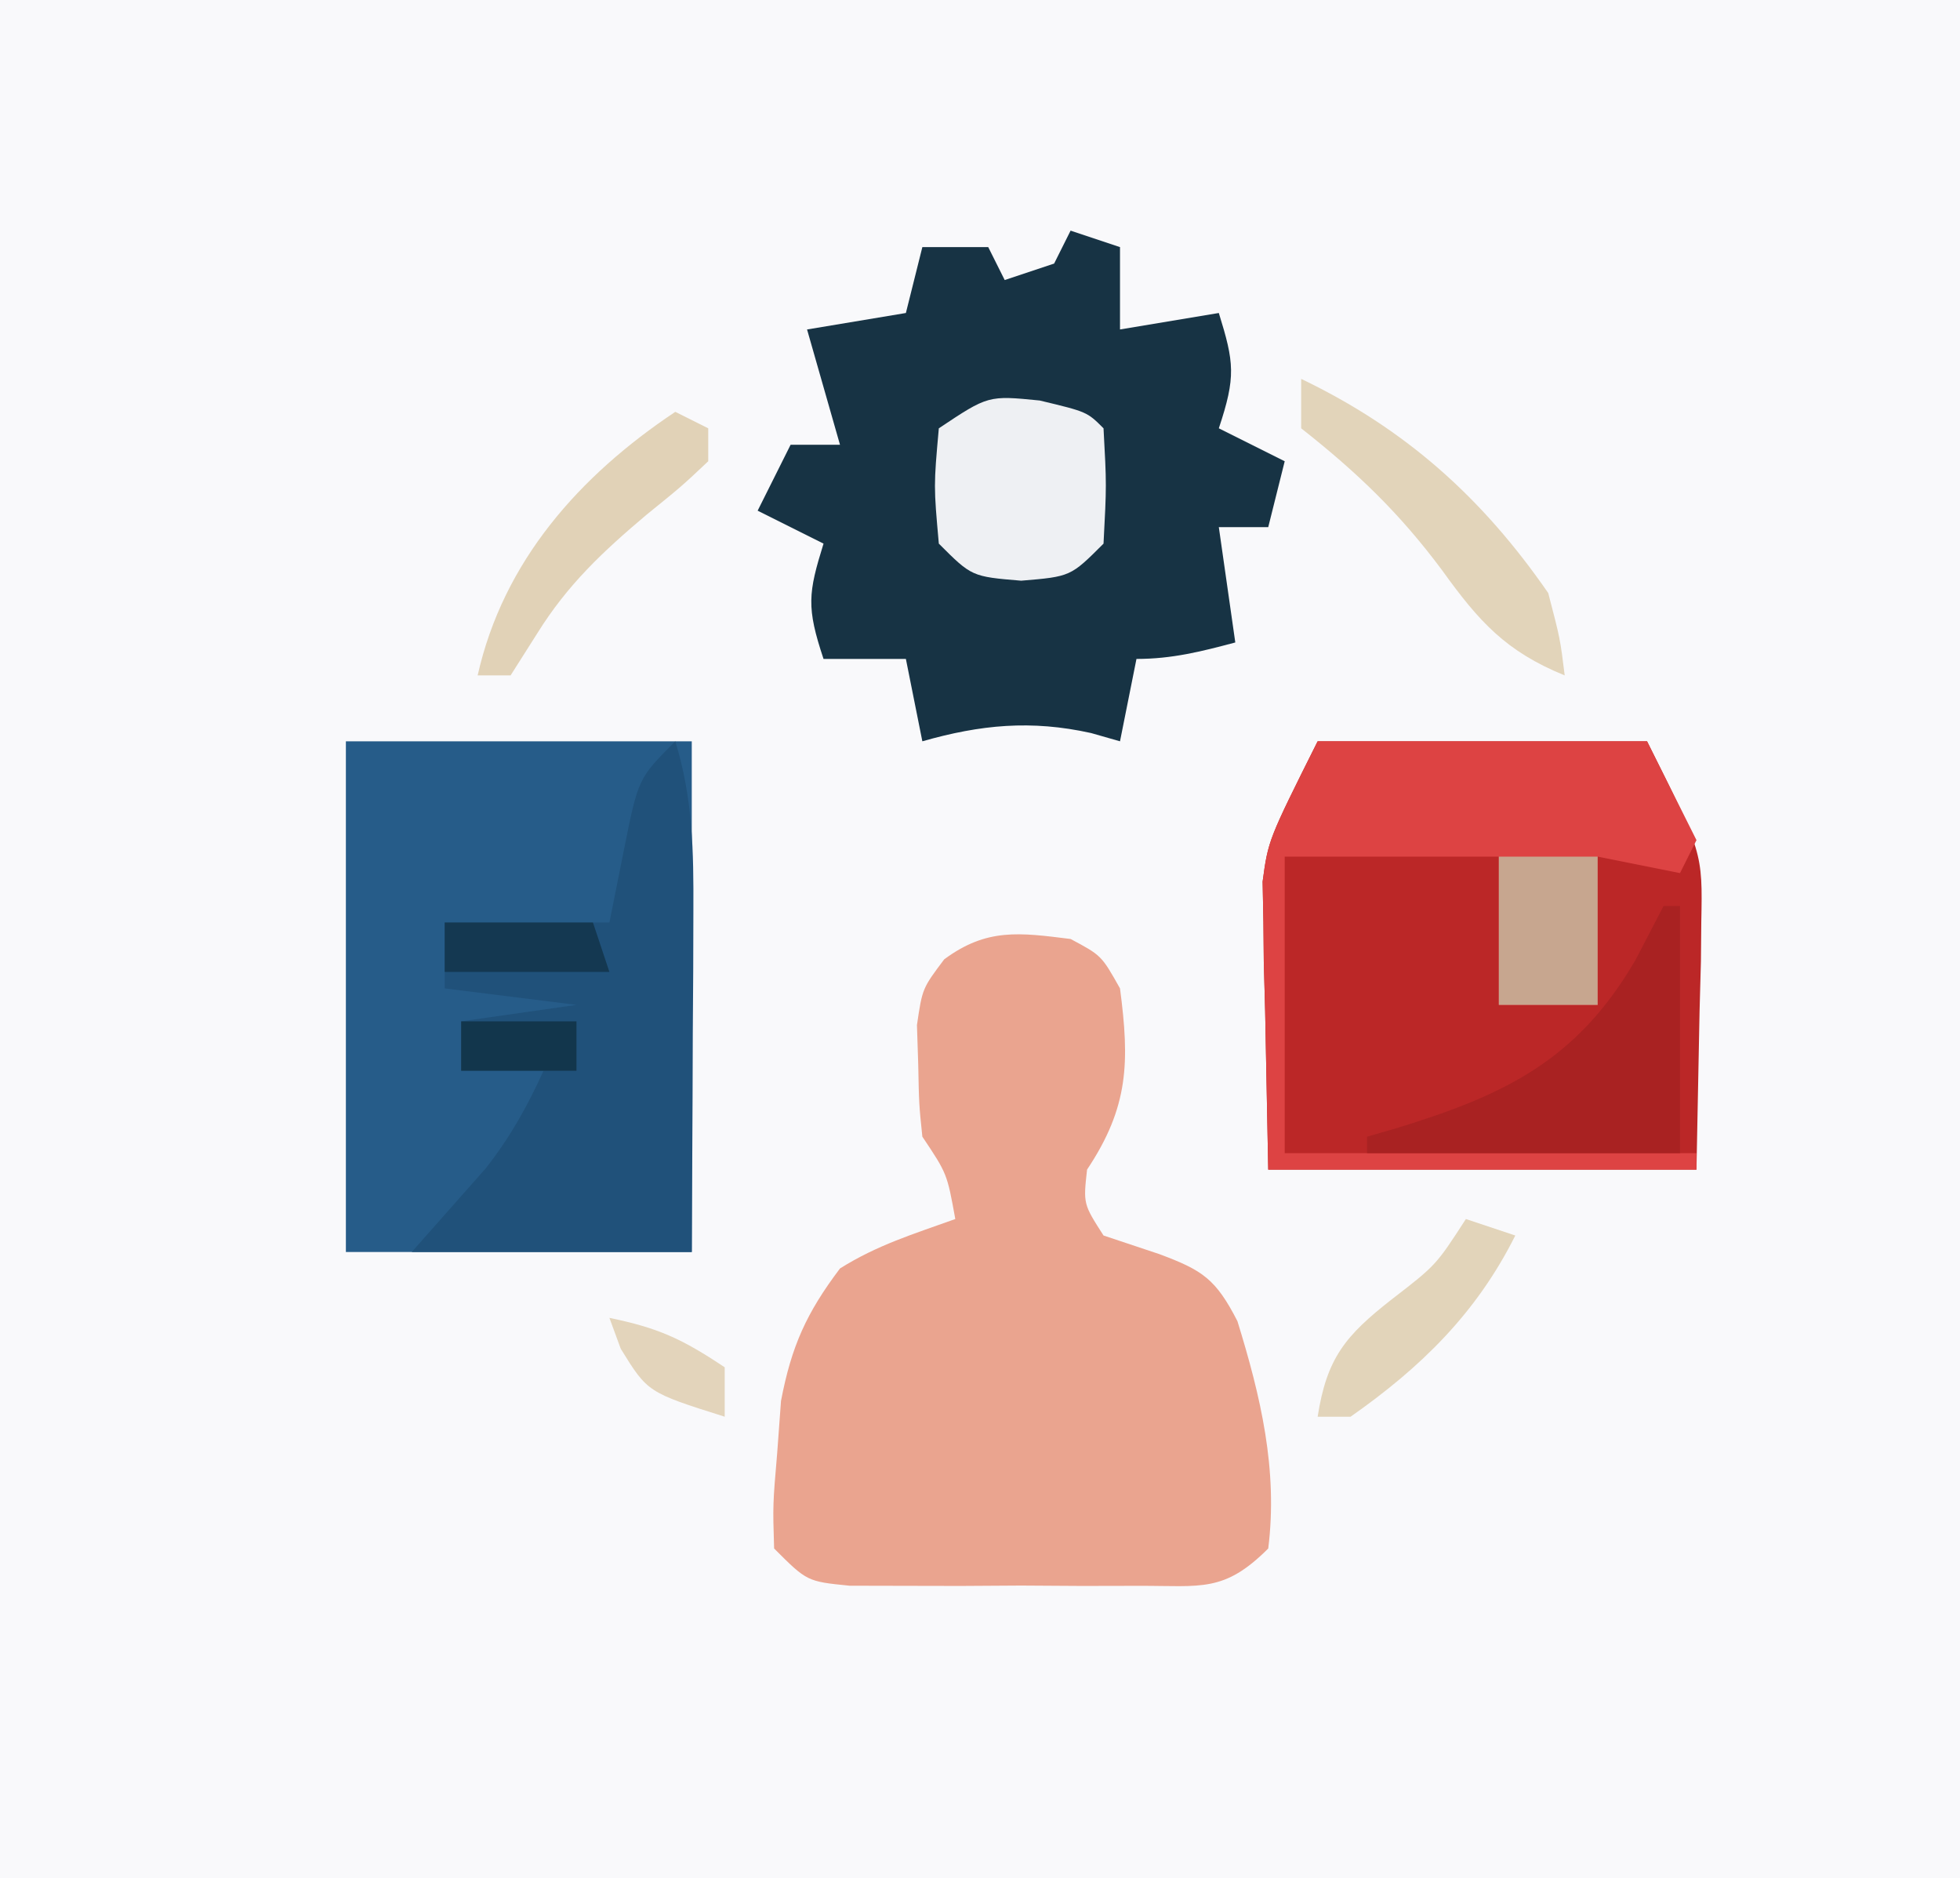
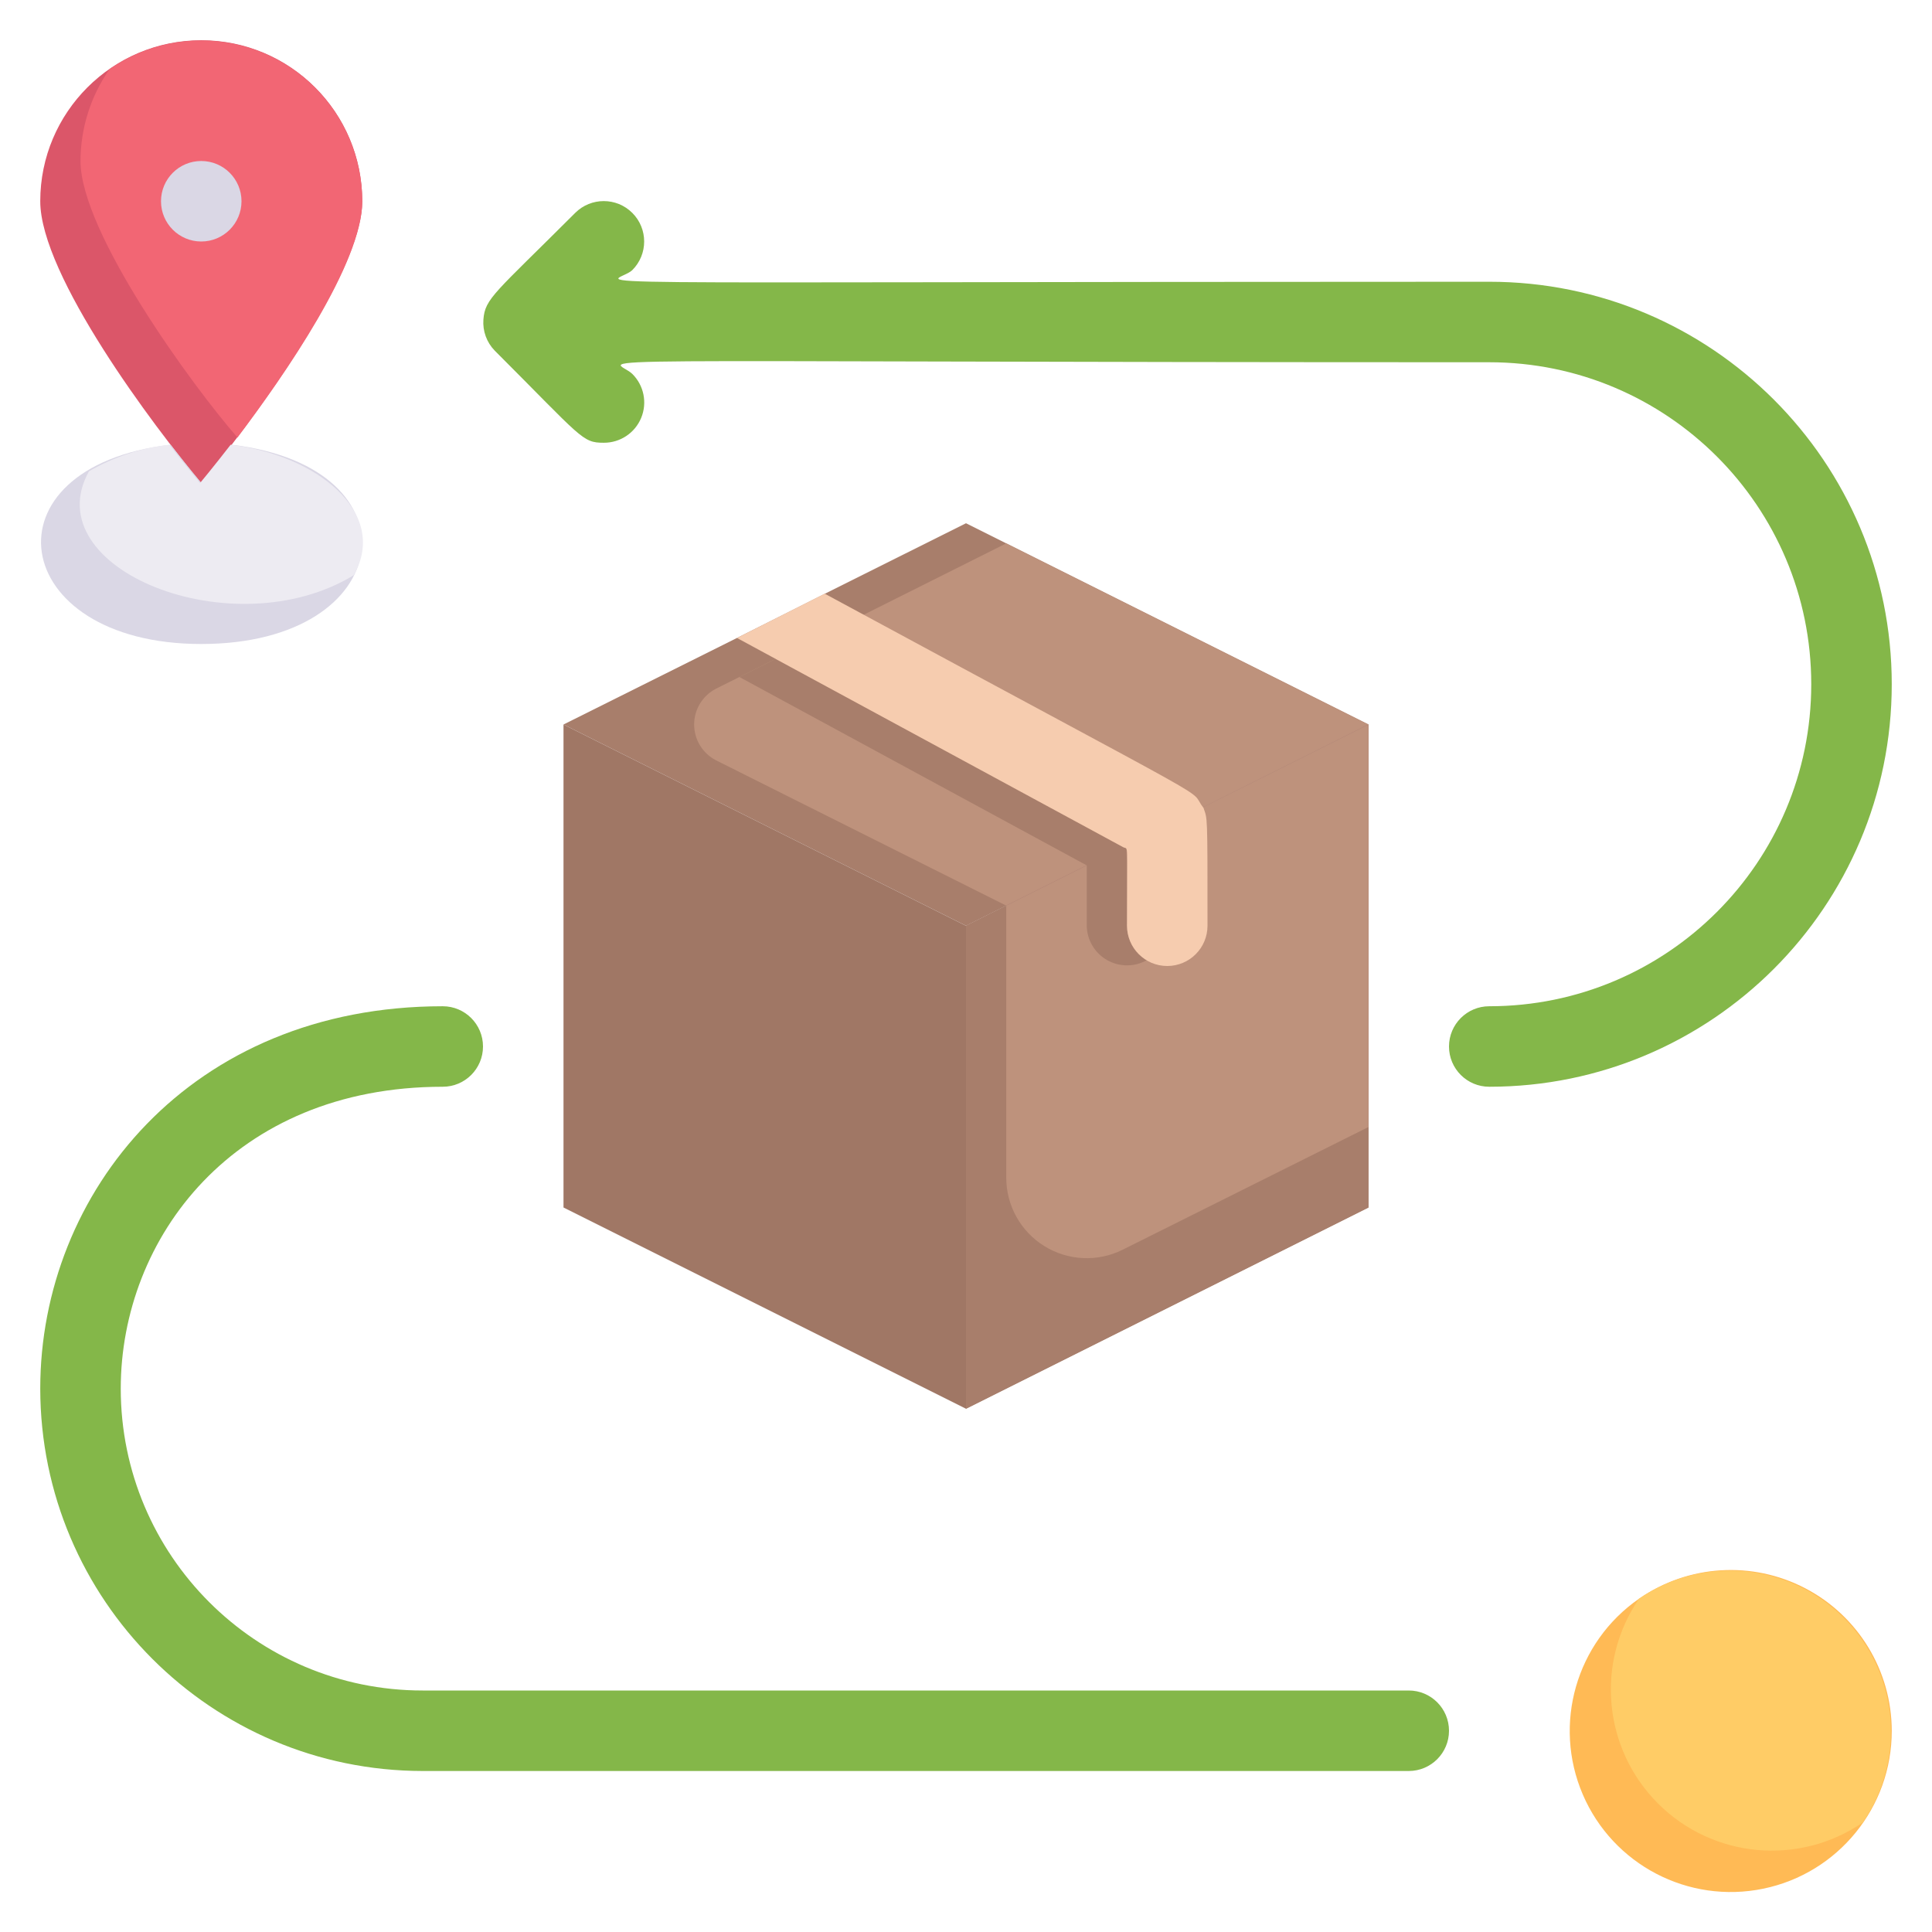
- <svg xmlns="http://www.w3.org/2000/svg" version="1.1" width="119" height="114">
-   <path d="M0 0 C39.27 0 78.54 0 119 0 C119 37.62 119 75.24 119 114 C79.73 114 40.46 114 0 114 C0 76.38 0 38.76 0 0 Z " fill="#F9F9FB" transform="translate(0,0)" />
-   <path d="M0 0 C1.875 1 1.875 1 3 3 C3.586 7.465 3.54 10.19 1 14 C0.769 16.083 0.769 16.083 2 18 C3.114 18.371 4.228 18.742 5.375 19.125 C8.023 20.109 8.817 20.644 10.129 23.199 C11.537 27.751 12.598 32.219 12 37 C9.315 39.685 7.935 39.258 4.188 39.266 C3.03 39.268 1.872 39.271 0.68 39.273 C-0.535 39.266 -1.749 39.258 -3 39.25 C-4.214 39.258 -5.429 39.265 -6.68 39.273 C-8.416 39.27 -8.416 39.27 -10.188 39.266 C-11.787 39.262 -11.787 39.262 -13.418 39.259 C-16 39 -16 39 -18 37 C-18.082 34.355 -18.082 34.355 -17.812 31.188 C-17.736 30.15 -17.66 29.112 -17.582 28.043 C-16.944 24.709 -16.039 22.703 -14 20 C-11.733 18.578 -9.545 17.912 -7 17 C-7.498 14.244 -7.498 14.244 -9 12 C-9.203 10.039 -9.203 10.039 -9.25 7.625 C-9.289 6.438 -9.289 6.438 -9.328 5.227 C-9 3 -9 3 -7.672 1.234 C-5.089 -0.673 -3.111 -0.389 0 0 Z " fill="#EAA48F" transform="translate(65,57)" />
-   <path d="M0 0 C6.6 0 13.2 0 20 0 C23.375 6.75 23.375 6.75 23.293 10.961 C23.282 12.157 23.282 12.157 23.27 13.376 C23.243 14.366 23.216 15.355 23.188 16.375 C23.126 19.551 23.064 22.727 23 26 C14.42 26 5.84 26 -3 26 C-3.062 22.824 -3.124 19.648 -3.188 16.375 C-3.215 15.385 -3.242 14.396 -3.27 13.376 C-3.278 12.579 -3.285 11.782 -3.293 10.961 C-3.309 10.154 -3.324 9.348 -3.341 8.517 C-3 6 -3 6 0 0 Z " fill="#BB2727" transform="translate(80,45)" />
-   <path d="M0 0 C6.93 0 13.86 0 21 0 C21 10.23 21 20.46 21 31 C14.07 31 7.14 31 0 31 C0 20.77 0 10.54 0 0 Z " fill="#265C89" transform="translate(21,45)" />
-   <path d="M0 0 C0.99 0.33 1.98 0.66 3 1 C3 2.65 3 4.3 3 6 C4.98 5.67 6.96 5.34 9 5 C9.934 8.01 10.044 8.867 9 12 C10.32 12.66 11.64 13.32 13 14 C12.67 15.32 12.34 16.64 12 18 C11.01 18 10.02 18 9 18 C9.33 20.31 9.66 22.62 10 25 C7.924 25.553 6.156 26 4 26 C3.67 27.65 3.34 29.3 3 31 C2.422 30.835 1.845 30.67 1.25 30.5 C-2.39 29.691 -5.473 29.992 -9 31 C-9.33 29.35 -9.66 27.7 -10 26 C-11.65 26 -13.3 26 -15 26 C-16.044 22.867 -15.934 22.01 -15 19 C-16.32 18.34 -17.64 17.68 -19 17 C-18.34 15.68 -17.68 14.36 -17 13 C-16.01 13 -15.02 13 -14 13 C-14.66 10.69 -15.32 8.38 -16 6 C-14.02 5.67 -12.04 5.34 -10 5 C-9.67 3.68 -9.34 2.36 -9 1 C-7.68 1 -6.36 1 -5 1 C-4.67 1.66 -4.34 2.32 -4 3 C-3.01 2.67 -2.02 2.34 -1 2 C-0.67 1.34 -0.34 0.68 0 0 Z " fill="#173344" transform="translate(65,14)" />
-   <path d="M0 0 C1.069 3.477 1.115 6.671 1.098 10.297 C1.094 11.502 1.091 12.707 1.088 13.949 C1.08 15.203 1.071 16.458 1.062 17.75 C1.058 19.02 1.053 20.289 1.049 21.598 C1.037 24.732 1.019 27.866 1 31 C-4.61 31 -10.22 31 -16 31 C-14.503 29.307 -13.005 27.615 -11.508 25.922 C-10.02 24.026 -8.997 22.187 -8 20 C-9.65 20 -11.3 20 -13 20 C-13 19.01 -13 18.02 -13 17 C-9.535 16.505 -9.535 16.505 -6 16 C-8.64 15.67 -11.28 15.34 -14 15 C-14 13.68 -14 12.36 -14 11 C-10.7 11 -7.4 11 -4 11 C-3.711 9.556 -3.422 8.113 -3.125 6.625 C-2.25 2.25 -2.25 2.25 0 0 Z " fill="#20517A" transform="translate(41,45)" />
-   <path d="M0 0 C6.6 0 13.2 0 20 0 C20.99 1.98 21.98 3.96 23 6 C22.67 6.66 22.34 7.32 22 8 C19.525 7.505 19.525 7.505 17 7 C17 9.97 17 12.94 17 16 C15.02 16 13.04 16 11 16 C11 13.03 11 10.06 11 7 C6.71 7 2.42 7 -2 7 C-2 12.94 -2 18.88 -2 25 C6.25 25 14.5 25 23 25 C23 25.33 23 25.66 23 26 C14.42 26 5.84 26 -3 26 C-3.062 22.824 -3.124 19.648 -3.188 16.375 C-3.215 15.385 -3.242 14.396 -3.27 13.376 C-3.278 12.579 -3.285 11.782 -3.293 10.961 C-3.309 10.154 -3.324 9.348 -3.341 8.517 C-3 6 -3 6 0 0 Z " fill="#DD4343" transform="translate(80,45)" />
-   <path d="M0 0 C0.33 0 0.66 0 1 0 C1 4.95 1 9.9 1 15 C-5.27 15 -11.54 15 -18 15 C-18 14.67 -18 14.34 -18 14 C-17.112 13.745 -17.112 13.745 -16.207 13.484 C-9.63 11.467 -5.239 9.366 -1.688 3.25 C-1.131 2.178 -0.574 1.105 0 0 Z " fill="#A92222" transform="translate(101,55)" />
-   <path d="M0 0 C2.875 0.688 2.875 0.688 3.875 1.688 C4.062 5.125 4.062 5.125 3.875 8.688 C1.875 10.688 1.875 10.688 -1.125 10.938 C-4.125 10.688 -4.125 10.688 -6.125 8.688 C-6.438 5.188 -6.438 5.188 -6.125 1.688 C-3.125 -0.312 -3.125 -0.312 0 0 Z " fill="#EEF0F3" transform="translate(63.125,24.3125)" />
-   <path d="M0 0 C6.326 3.031 10.993 7.204 15 13 C15.727 15.785 15.727 15.785 16 18 C12.428 16.546 10.796 14.731 8.562 11.625 C5.985 8.159 3.398 5.677 0 3 C0 2.01 0 1.02 0 0 Z " fill="#E2D4BA" transform="translate(79,23)" />
-   <path d="M0 0 C1.98 0 3.96 0 6 0 C6 2.97 6 5.94 6 9 C4.02 9 2.04 9 0 9 C0 6.03 0 3.06 0 0 Z " fill="#C7A68F" transform="translate(91,52)" />
-   <path d="M0 0 C0.66 0.33 1.32 0.66 2 1 C2 1.66 2 2.32 2 3 C0.391 4.516 0.391 4.516 -1.75 6.25 C-4.397 8.481 -6.544 10.495 -8.375 13.438 C-8.911 14.283 -9.447 15.129 -10 16 C-10.66 16 -11.32 16 -12 16 C-10.439 9.062 -5.818 3.879 0 0 Z " fill="#E1D2B7" transform="translate(41,25)" />
-   <path d="M0 0 C0.99 0.33 1.98 0.66 3 1 C0.643 5.713 -2.721 8.999 -7 12 C-7.66 12 -8.32 12 -9 12 C-8.444 8.432 -7.314 7.078 -4.5 4.875 C-1.812 2.801 -1.812 2.801 0 0 Z " fill="#E2D4BA" transform="translate(89,74)" />
-   <path d="M0 0 C2.97 0 5.94 0 9 0 C9.33 0.99 9.66 1.98 10 3 C6.7 3 3.4 3 0 3 C0 2.01 0 1.02 0 0 Z " fill="#143851" transform="translate(27,56)" />
-   <path d="M0 0 C2.962 0.613 4.381 1.254 7 3 C7 3.99 7 4.98 7 6 C2.323 4.523 2.323 4.523 0.688 1.875 C0.461 1.256 0.234 0.637 0 0 Z " fill="#E3D4BB" transform="translate(37,80)" />
-   <path d="M0 0 C2.31 0 4.62 0 7 0 C7 0.99 7 1.98 7 3 C4.69 3 2.38 3 0 3 C0 2.01 0 1.02 0 0 Z " fill="#12364C" transform="translate(28,62)" />
+ <svg xmlns="http://www.w3.org/2000/svg" viewBox="0 0 48 48">
+   <defs>
+     <style>.cls-1{fill:#ffba55;}.cls-2{fill:#fc6;}.cls-3{fill:#db5669;}.cls-4{fill:#f26674;}.cls-5{fill:#84b749;}.cls-6{fill:#dad7e5;}.cls-7{fill:#edebf2;}.cls-8{fill:#a87e6b;}.cls-9{fill:#be927c;}.cls-10{fill:#a07765;}.cls-11{fill:#f6ccaf;}</style>
+   </defs>
+   <g id="Destination_Tracking" data-name="Destination Tracking">
+     <path class="cls-1" d="M47,43a4,4,0,1,1-6.28-3.28A4,4,0,0,1,47,43Z" />
+     <path class="cls-2" d="M46.28,45.28a4,4,0,0,1-5.56-5.56A4,4,0,0,1,46.28,45.28Z" />
+     <path class="cls-3" d="M9,5c0,1.84-2.9,5.68-4,7C3.82,10.6,1,6.84,1,5A4,4,0,0,1,9,5Z" />
+     <path class="cls-4" d="M9,5c0,1.54-1.93,4.32-3.1,5.87C4.79,9.6,2,5.78,2,4a4,4,0,0,1,.72-2.28A4,4,0,0,1,9,5Z" />
+     <path class="cls-5" d="M35,44H10.5A9.51,9.51,0,0,1,1,34.5C1,29.64,4.72,25,11,25a1,1,0,0,1,0,2c-5.2,0-8,3.77-8,7.5A7.5,7.5,0,0,0,10.5,42H35A1,1,0,0,1,35,44Z" />
+     <path class="cls-6" d="M5,16c-4.83,0-5.48-4.41-.76-4.95.45.58.76.95.76.95s.31-.37.76-.95C10.46,11.61,9.88,16,5,16Z" />
+     <path class="cls-7" d="M8.79,14.29c-3,1.83-7.93-.16-6.58-2.58a5.06,5.06,0,0,1,2-.66c.45.58.76.95.76.95s.31-.37.76-.95C7.81,11.29,9.68,12.71,8.79,14.29Z" />
+     <path class="cls-6" d="M6,5A1,1,0,0,0,4,5,1,1,0,0,0,6,5Z" />
+     <path class="cls-5" d="M37,7c-24.87,0-21.7.12-21.29-.29a1,1,0,0,0-1.42-1.42c-2,2-2.24,2.12-2.28,2.65a1,1,0,0,0,.28.77C14.47,10.89,14.46,11,15,11a1,1,0,0,0,.71-1.71C15.25,8.84,12.8,9,37,9a8,8,0,0,1,0,16,1,1,0,0,0,0,2A10,10,0,0,0,37,7Z" />
+     <path class="cls-8" d="M34,18c-9.53,4.75-2.18,1.1-10,5L14,18c8.93-4.45,2.42-1.22,10-5Z" />
+     <path class="cls-9" d="M34,18l-9,4.5-7.21-3.61a1,1,0,0,1,0-1.78L25,13.5Z" />
+     <polygon class="cls-8" points="34 18 34 30 24 35 24 23 34 18" />
+     <polygon class="cls-8" points="34 18 34 30 24 35 24 23 34 18" />
+     <path class="cls-9" d="M34,18V28l-6.11,3.05A2,2,0,0,1,25,29.26V22.5Z" />
+     <polygon class="cls-10" points="24 23 24 35 14 30 14 18 24 23" />
+     <path class="cls-8" d="M28,23c0-2.3,0-2-.09-1.95l-8.64-4.68-.9.45L27,21.5V23a1,1,0,0,0,1.5.85A1,1,0,0,1,28,23Z" />
+     <path class="cls-11" d="M29.9,20.07c-.45-.57,1,.31-9.41-5.32l-2.18,1.1,9.6,5.2c.13.07.09-.22.09,1.95a1,1,0,0,0,2,0C30,20.16,30,20.37,29.9,20.07Z" />
+   </g>
</svg>
